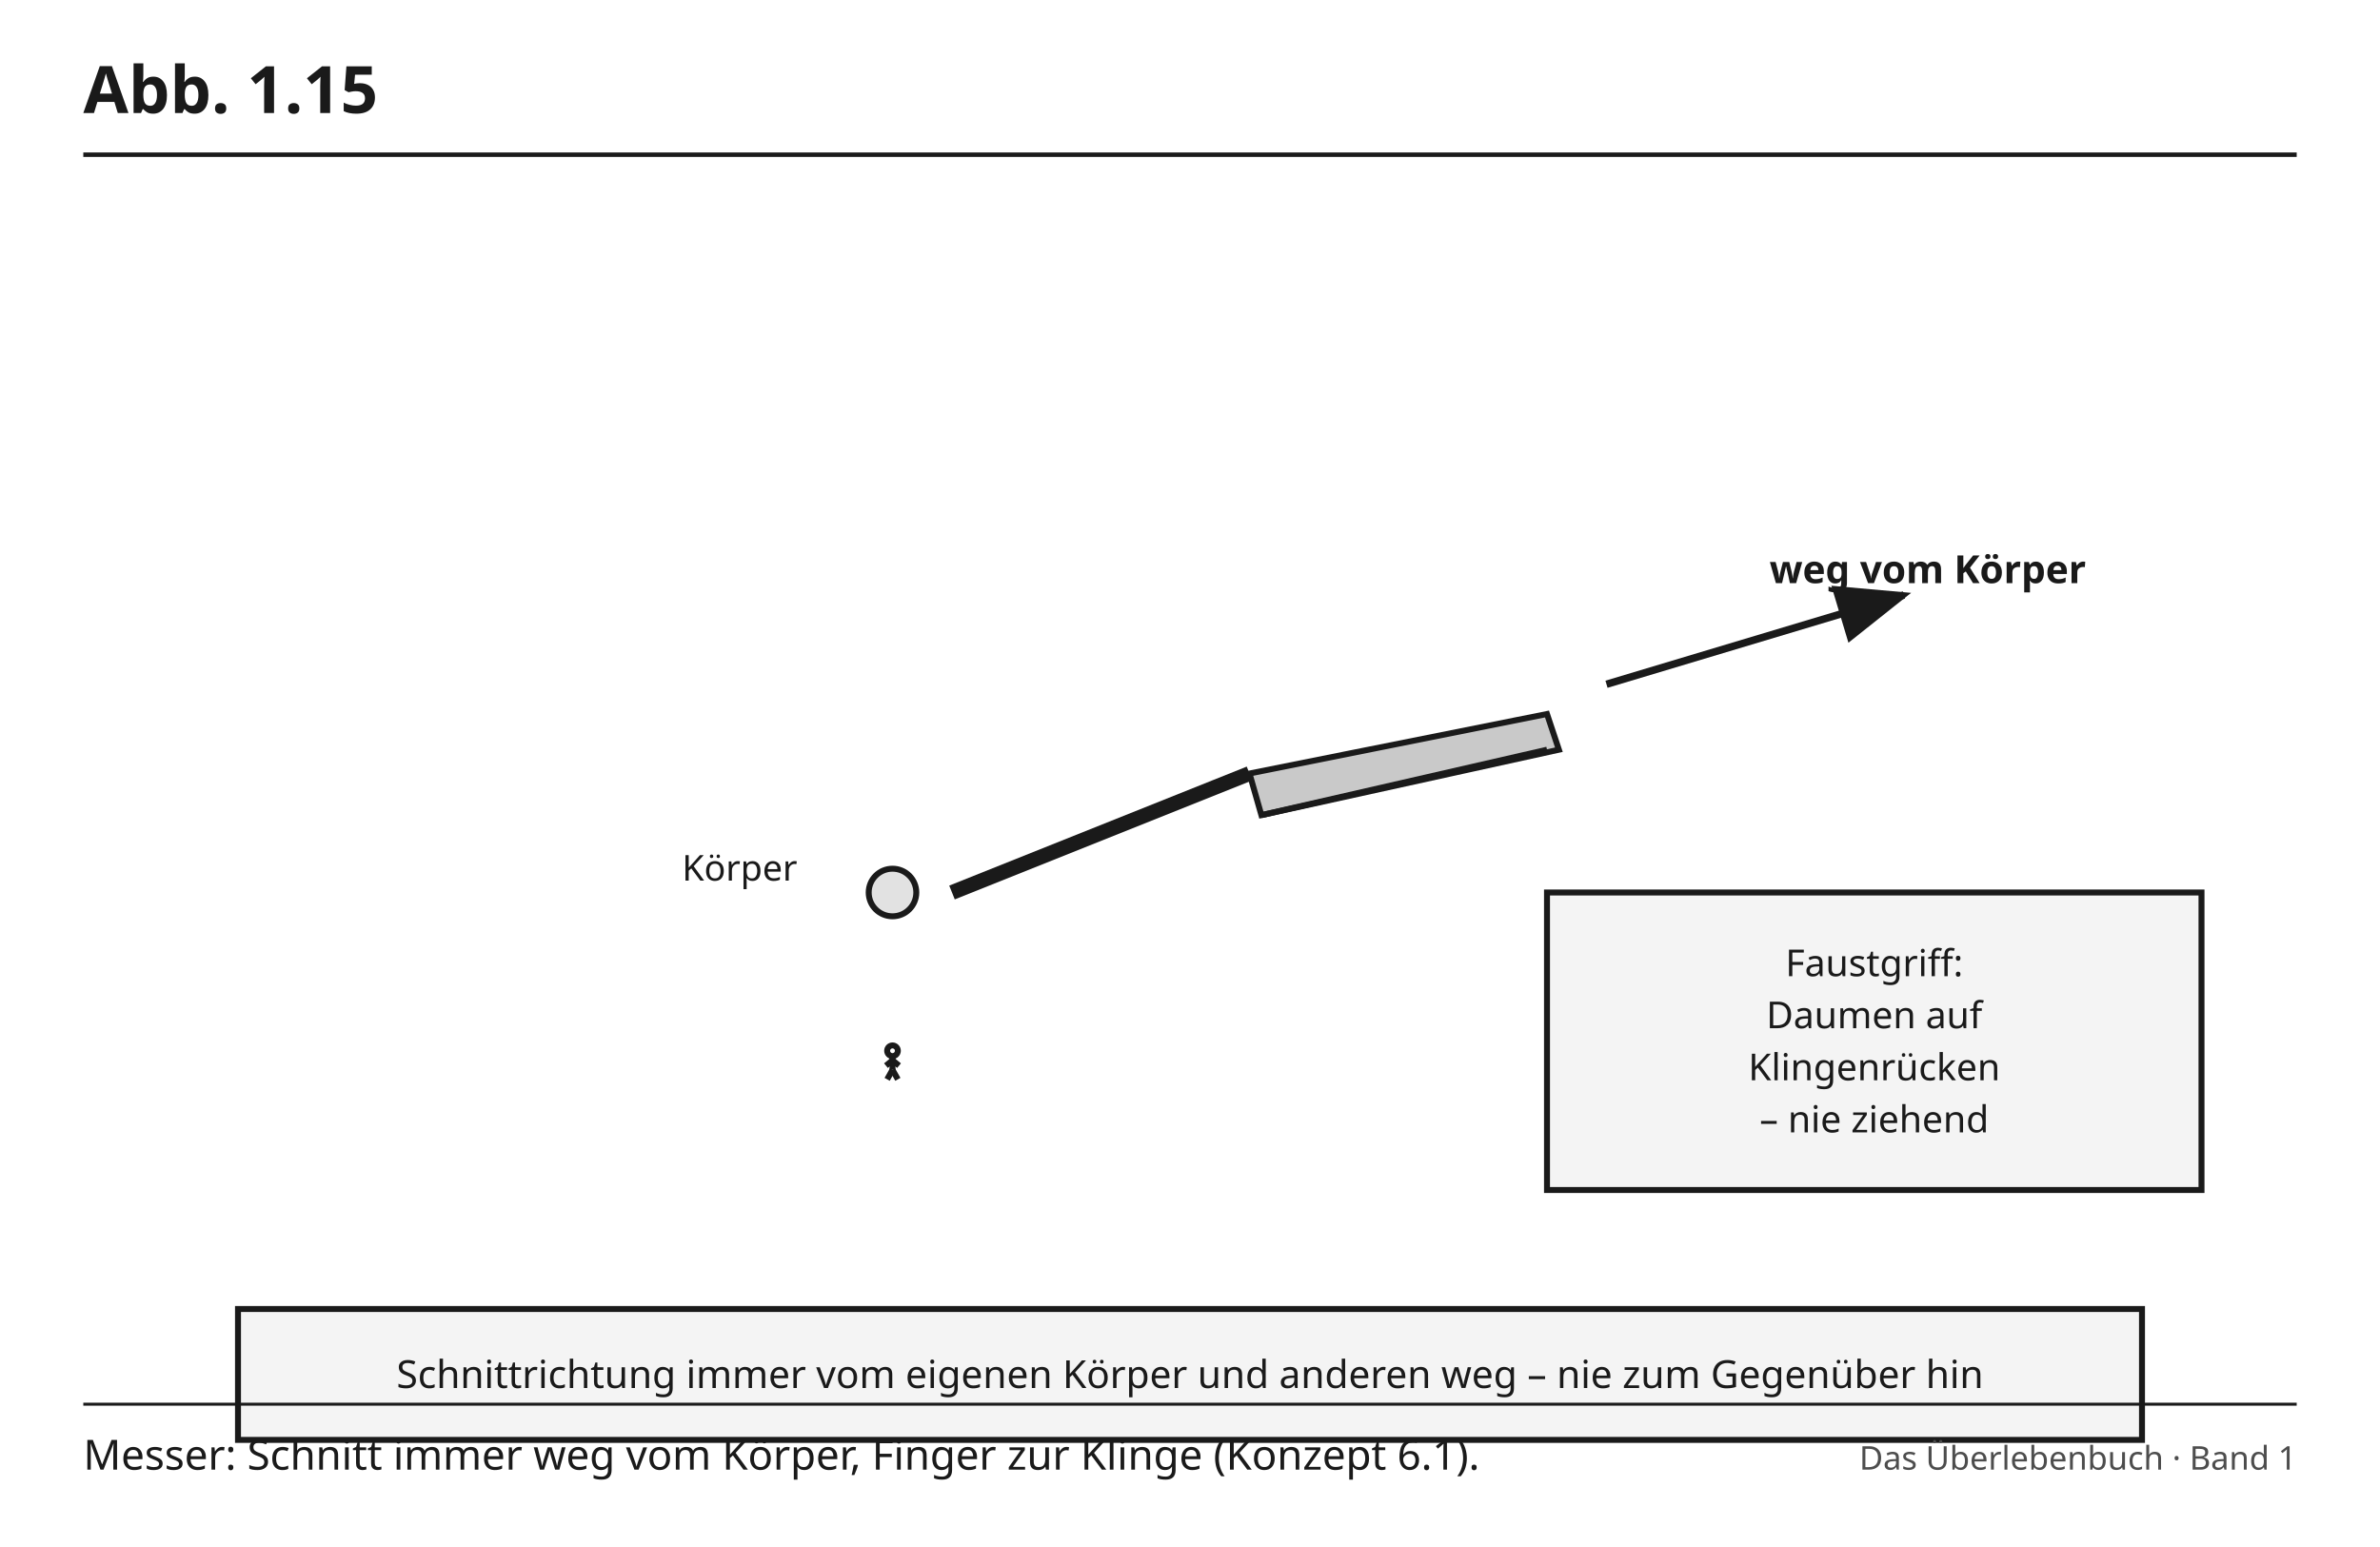
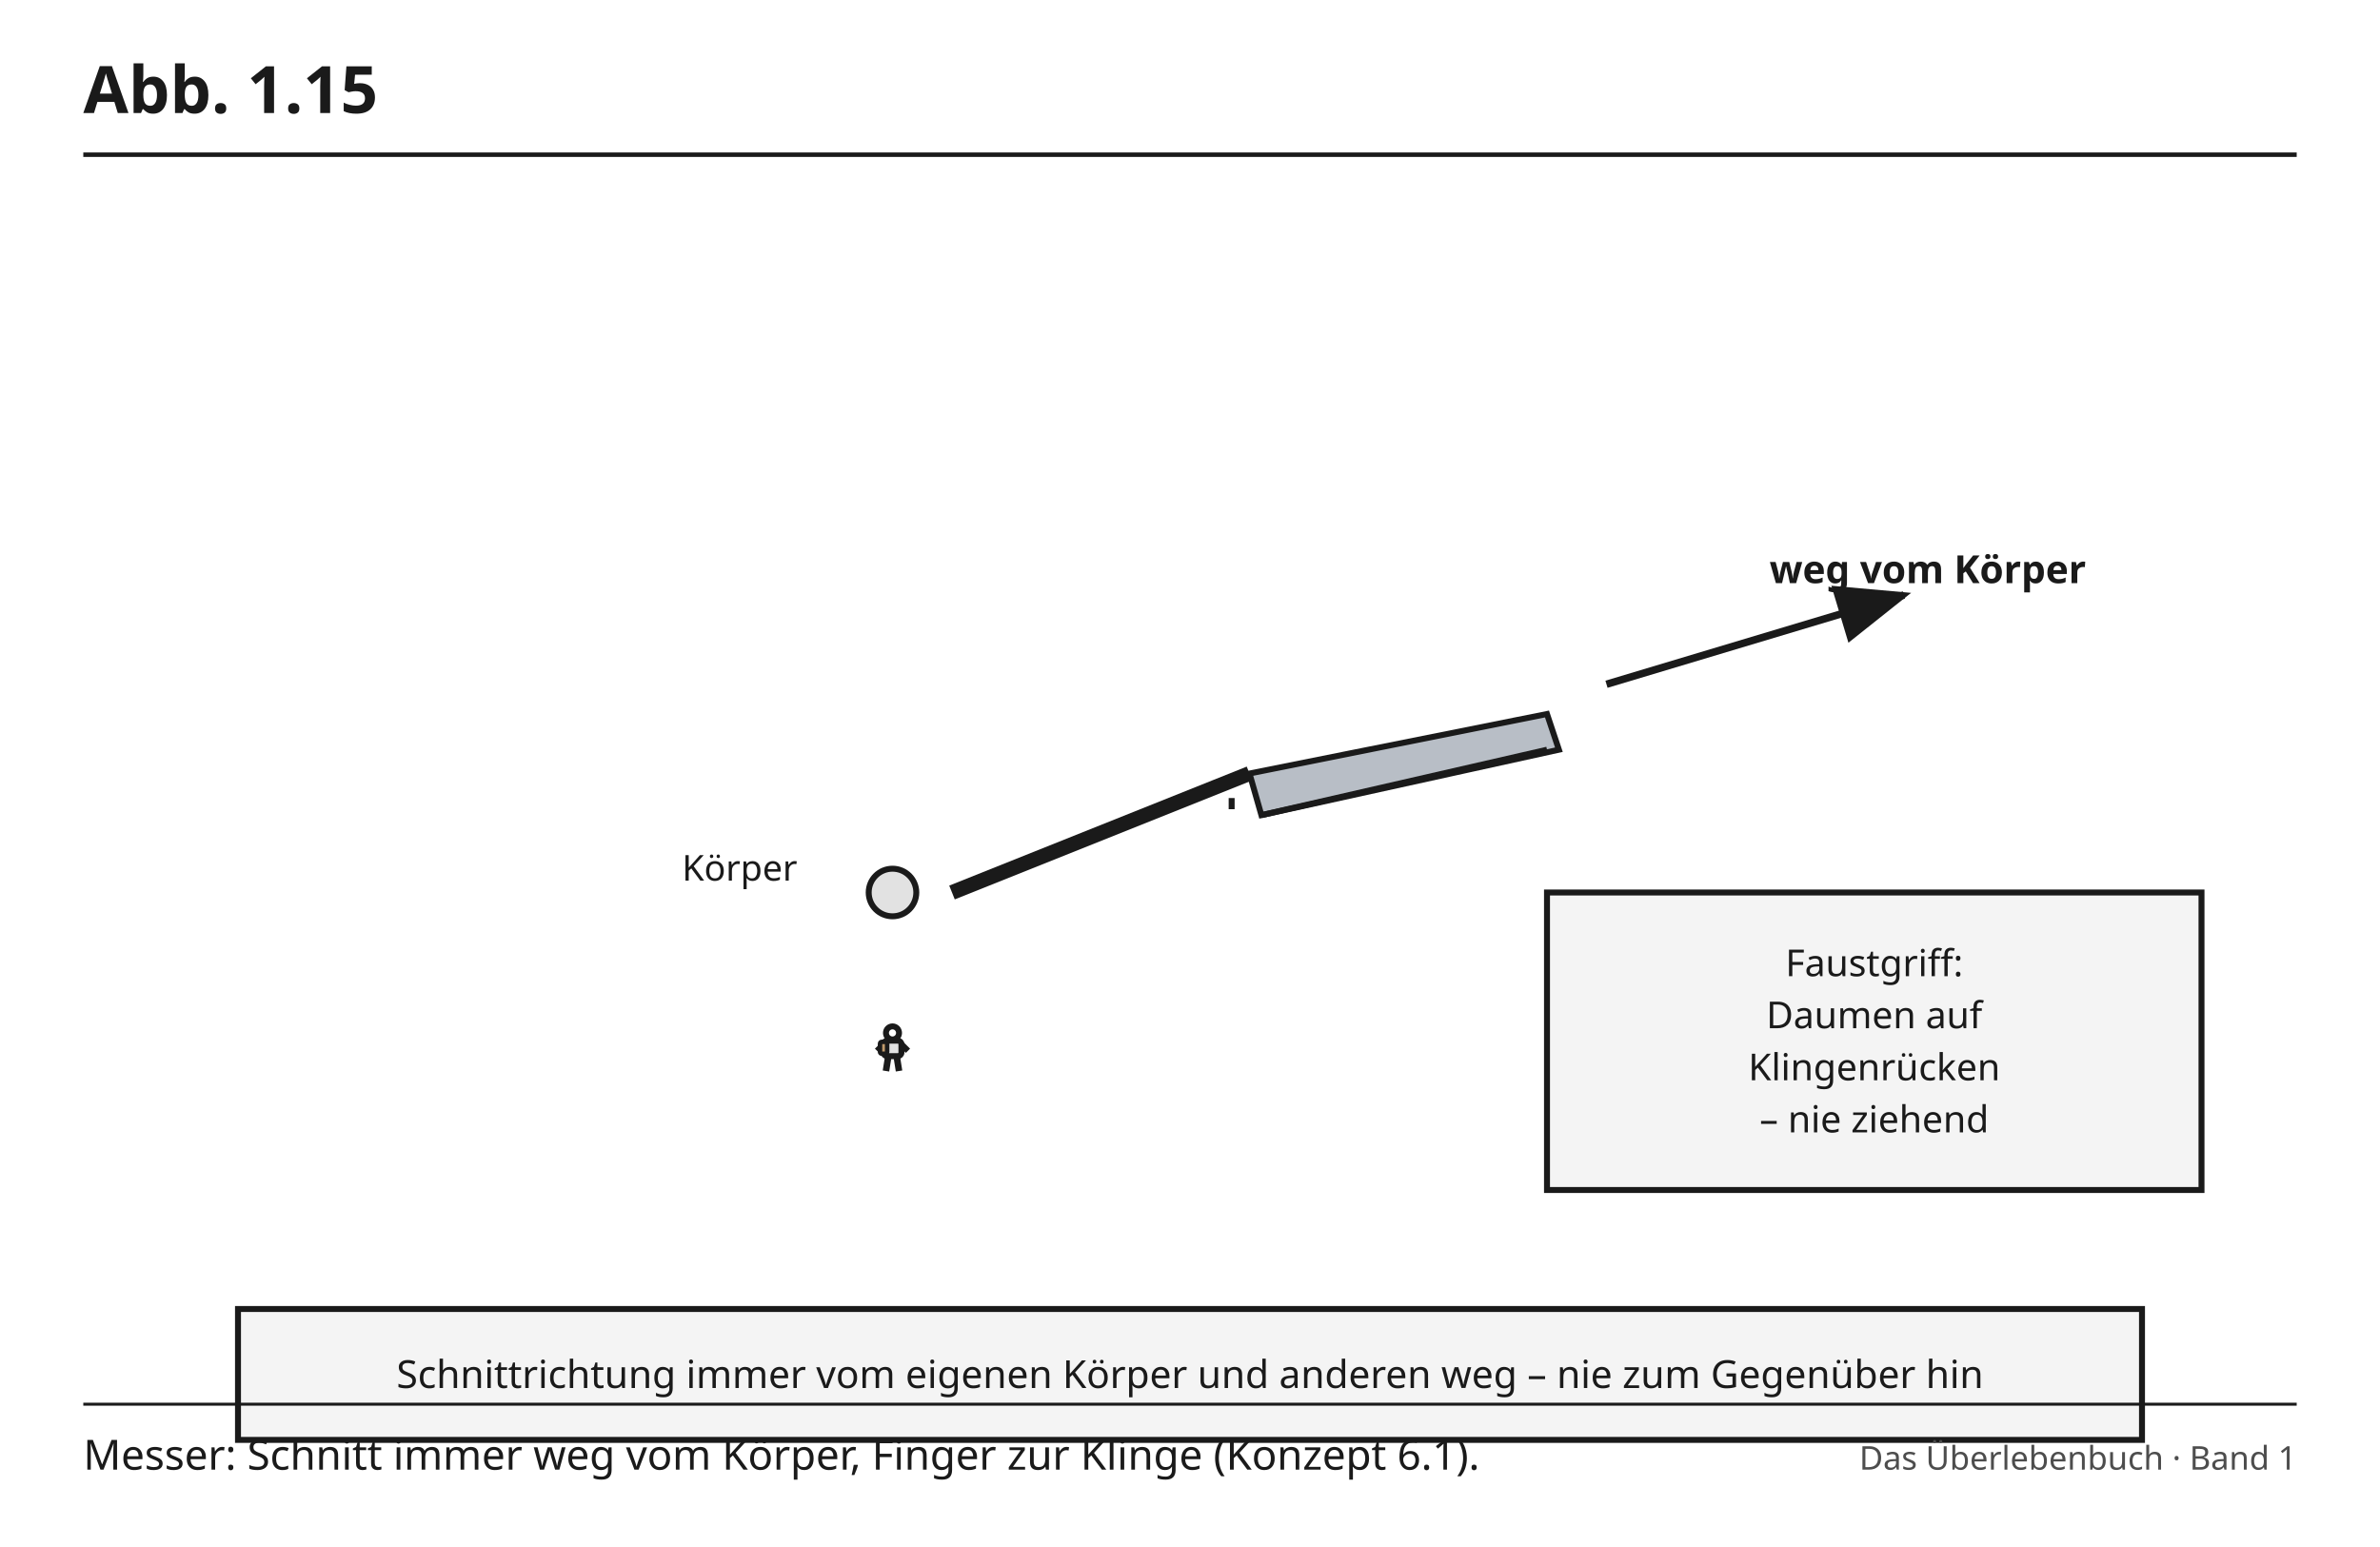
<svg xmlns="http://www.w3.org/2000/svg" xml:lang="de" viewBox="0 0 800 520" role="img" aria-label="Abb. 1.15 – Messer: Schnitt immer weg vom Körper, Finger zur Klinge (Konzept 6.1).">
  <defs>
    <marker id="ah" markerWidth="10" markerHeight="8" refX="9" refY="4" orient="auto">
      <path d="M0 0 L10 4 L0 8 z" fill="#1a1a1a" />
    </marker>
    <marker id="ahs" markerWidth="10" markerHeight="8" refX="1" refY="4" orient="auto">
      <path d="M10 0 L0 4 L10 8 z" fill="#1a1a1a" />
    </marker>
    <pattern id="hatch" width="8" height="8" patternTransform="rotate(45)" patternUnits="userSpaceOnUse">
-       <line x1="0" y1="0" x2="0" y2="8" stroke="#8c8c8c" stroke-width="1.6" />
+       <line x1="0" y1="0" x2="0" y2="8" stroke="#6e6e6e" stroke-width="1.6" />
    </pattern>
    <pattern id="cross" width="8" height="8" patternUnits="userSpaceOnUse">
-       <path d="M0 0 L8 8 M8 0 L0 8" stroke="#bfbfbf" stroke-width="1" />
+       <path d="M0 0 L8 8 M8 0 L0 8" stroke="#8a8a8a" stroke-width="1" />
    </pattern>
    <pattern id="dots" width="7" height="7" patternUnits="userSpaceOnUse">
-       <circle cx="2" cy="2" r="1.4" fill="#8c8c8c" />
+       <circle cx="2" cy="2" r="1.4" fill="#6e6e6e" />
+     </pattern>
+     <pattern id="wtr" width="24" height="12" patternUnits="userSpaceOnUse">
+       <rect width="24" height="12" fill="#a8cbe4" />
+       <path d="M0 8 q 6 -5 12 0 t 12 0" fill="none" stroke="#3f6f96" stroke-width="1.4" />
    </pattern>
  </defs>
  <rect x="0" y="0" width="800" height="520" fill="#ffffff" />
  <text x="28" y="38" font-family="sans-serif" font-size="22" text-anchor="start" font-weight="bold" fill="#1a1a1a">Abb. 1.15</text>
  <line x1="28" y1="52" x2="772" y2="52" stroke="#1a1a1a" stroke-width="1.5" />
-   <circle cx="300" cy="353.2" r="1.8" fill="#ffffff" stroke="#1a1a1a" stroke-width="2" />
-   <line x1="300" y1="355" x2="300" y2="359.6" stroke="#1a1a1a" stroke-width="2" />
-   <line x1="300" y1="356.4" x2="297.8" y2="358.2" stroke="#1a1a1a" stroke-width="2" />
-   <line x1="300" y1="356.4" x2="302.2" y2="358.2" stroke="#1a1a1a" stroke-width="2" />
-   <line x1="300" y1="359.6" x2="298.2" y2="362.8" stroke="#1a1a1a" stroke-width="2" />
-   <line x1="300" y1="359.6" x2="301.8" y2="362.8" stroke="#1a1a1a" stroke-width="2" />
+   <circle cx="300" cy="347.2" r="2.2" fill="#ffffff" stroke="#1a1a1a" stroke-width="2" />
+   <line x1="300" y1="349.4" x2="300" y2="353.8" stroke="#1a1a1a" stroke-width="2" />
+   <rect x="297" y="349.8" width="6" height="5.2" fill="#e2e2e2" stroke="#1a1a1a" stroke-width="2" rx="1.2" />
+   <line x1="297.2" y1="350.8" x2="294.8" y2="353.2" stroke="#1a1a1a" stroke-width="2" />
+   <line x1="302.8" y1="350.8" x2="305.2" y2="353.2" stroke="#1a1a1a" stroke-width="2" />
+   <line x1="298.6" y1="355" x2="297.8" y2="360" stroke="#1a1a1a" stroke-width="2.2" />
+   <line x1="301.4" y1="355" x2="302.2" y2="360" stroke="#1a1a1a" stroke-width="2.2" />
+   <rect x="295.8" y="350.2" width="2.4" height="4" fill="#c19a6b" stroke="#1a1a1a" stroke-width="1.5" rx="0.6" />
  <line x1="320" y1="300" x2="420" y2="260" stroke="#1a1a1a" stroke-width="5" />
-   <path d="M420 260 L520 240 L524 252 L424 274 Z" fill="#c9c9c9" stroke="#1a1a1a" stroke-width="2" />
+   <path d="M414 272 L414 268.25 q 0 -1.2*s 1.375 -1.2*s L415.375 266.25 q 1.125 -0.9*s 1.625 0 L417 266.5 q 1.25 -0.6*s 1.5 0.5 L418.5 267.5 q 1.25 -0.3*s 1.25 1 L419.5 270 q 1 1 0 1.5 L418 272 Z" fill="#f4f4f4" stroke="#1a1a1a" stroke-width="2" />
+   <path d="M420 260 L520 240 L524 252 L424 274 Z" fill="#b8bec6" stroke="#1a1a1a" stroke-width="2" />
  <line x1="424" y1="274" x2="520" y2="252" stroke="#1a1a1a" stroke-width="2" />
  <line x1="540" y1="230" x2="640" y2="200" stroke="#1a1a1a" stroke-width="2.5" marker-end="url(#ah)" />
  <text x="648" y="196" font-family="sans-serif" font-size="13" text-anchor="middle" font-weight="bold" fill="#1a1a1a">weg vom Körper</text>
  <circle cx="300" cy="300" r="8" fill="#e2e2e2" stroke="#1a1a1a" stroke-width="2" />
  <text x="268" y="296" font-family="sans-serif" font-size="12" text-anchor="end" font-weight="normal" fill="#1a1a1a">Körper</text>
  <rect x="520" y="300" width="220" height="100" fill="#f4f4f4" stroke="#1a1a1a" stroke-width="2" />
  <text x="630" y="328.125" font-family="sans-serif" font-size="12.5" text-anchor="middle" font-weight="normal" fill="#1a1a1a">Faustgriff:</text>
  <text x="630" y="345.625" font-family="sans-serif" font-size="12.5" text-anchor="middle" font-weight="normal" fill="#1a1a1a">Daumen auf</text>
  <text x="630" y="363.125" font-family="sans-serif" font-size="12.5" text-anchor="middle" font-weight="normal" fill="#1a1a1a">Klingenrücken</text>
  <text x="630" y="380.625" font-family="sans-serif" font-size="12.5" text-anchor="middle" font-weight="normal" fill="#1a1a1a">– nie ziehend</text>
  <rect x="80" y="440" width="640" height="44" fill="#f4f4f4" stroke="#1a1a1a" stroke-width="2" />
  <text x="400" y="466.55" font-family="sans-serif" font-size="13" text-anchor="middle" font-weight="normal" fill="#1a1a1a">Schnittrichtung immer vom eigenen Körper und anderen weg – nie zum Gegenüber hin</text>
  <line x1="28" y1="472" x2="772" y2="472" stroke="#1a1a1a" stroke-width="1" />
  <text x="28" y="494" font-family="sans-serif" font-size="14" text-anchor="start" font-weight="normal" fill="#1a1a1a">Messer: Schnitt immer weg vom Körper, Finger zur Klinge (Konzept 6.1).</text>
  <text x="772" y="494" font-family="sans-serif" font-size="11" text-anchor="end" font-weight="normal" fill="#4d4d4d">Das Überlebenbuch · Band 1</text>
</svg>
